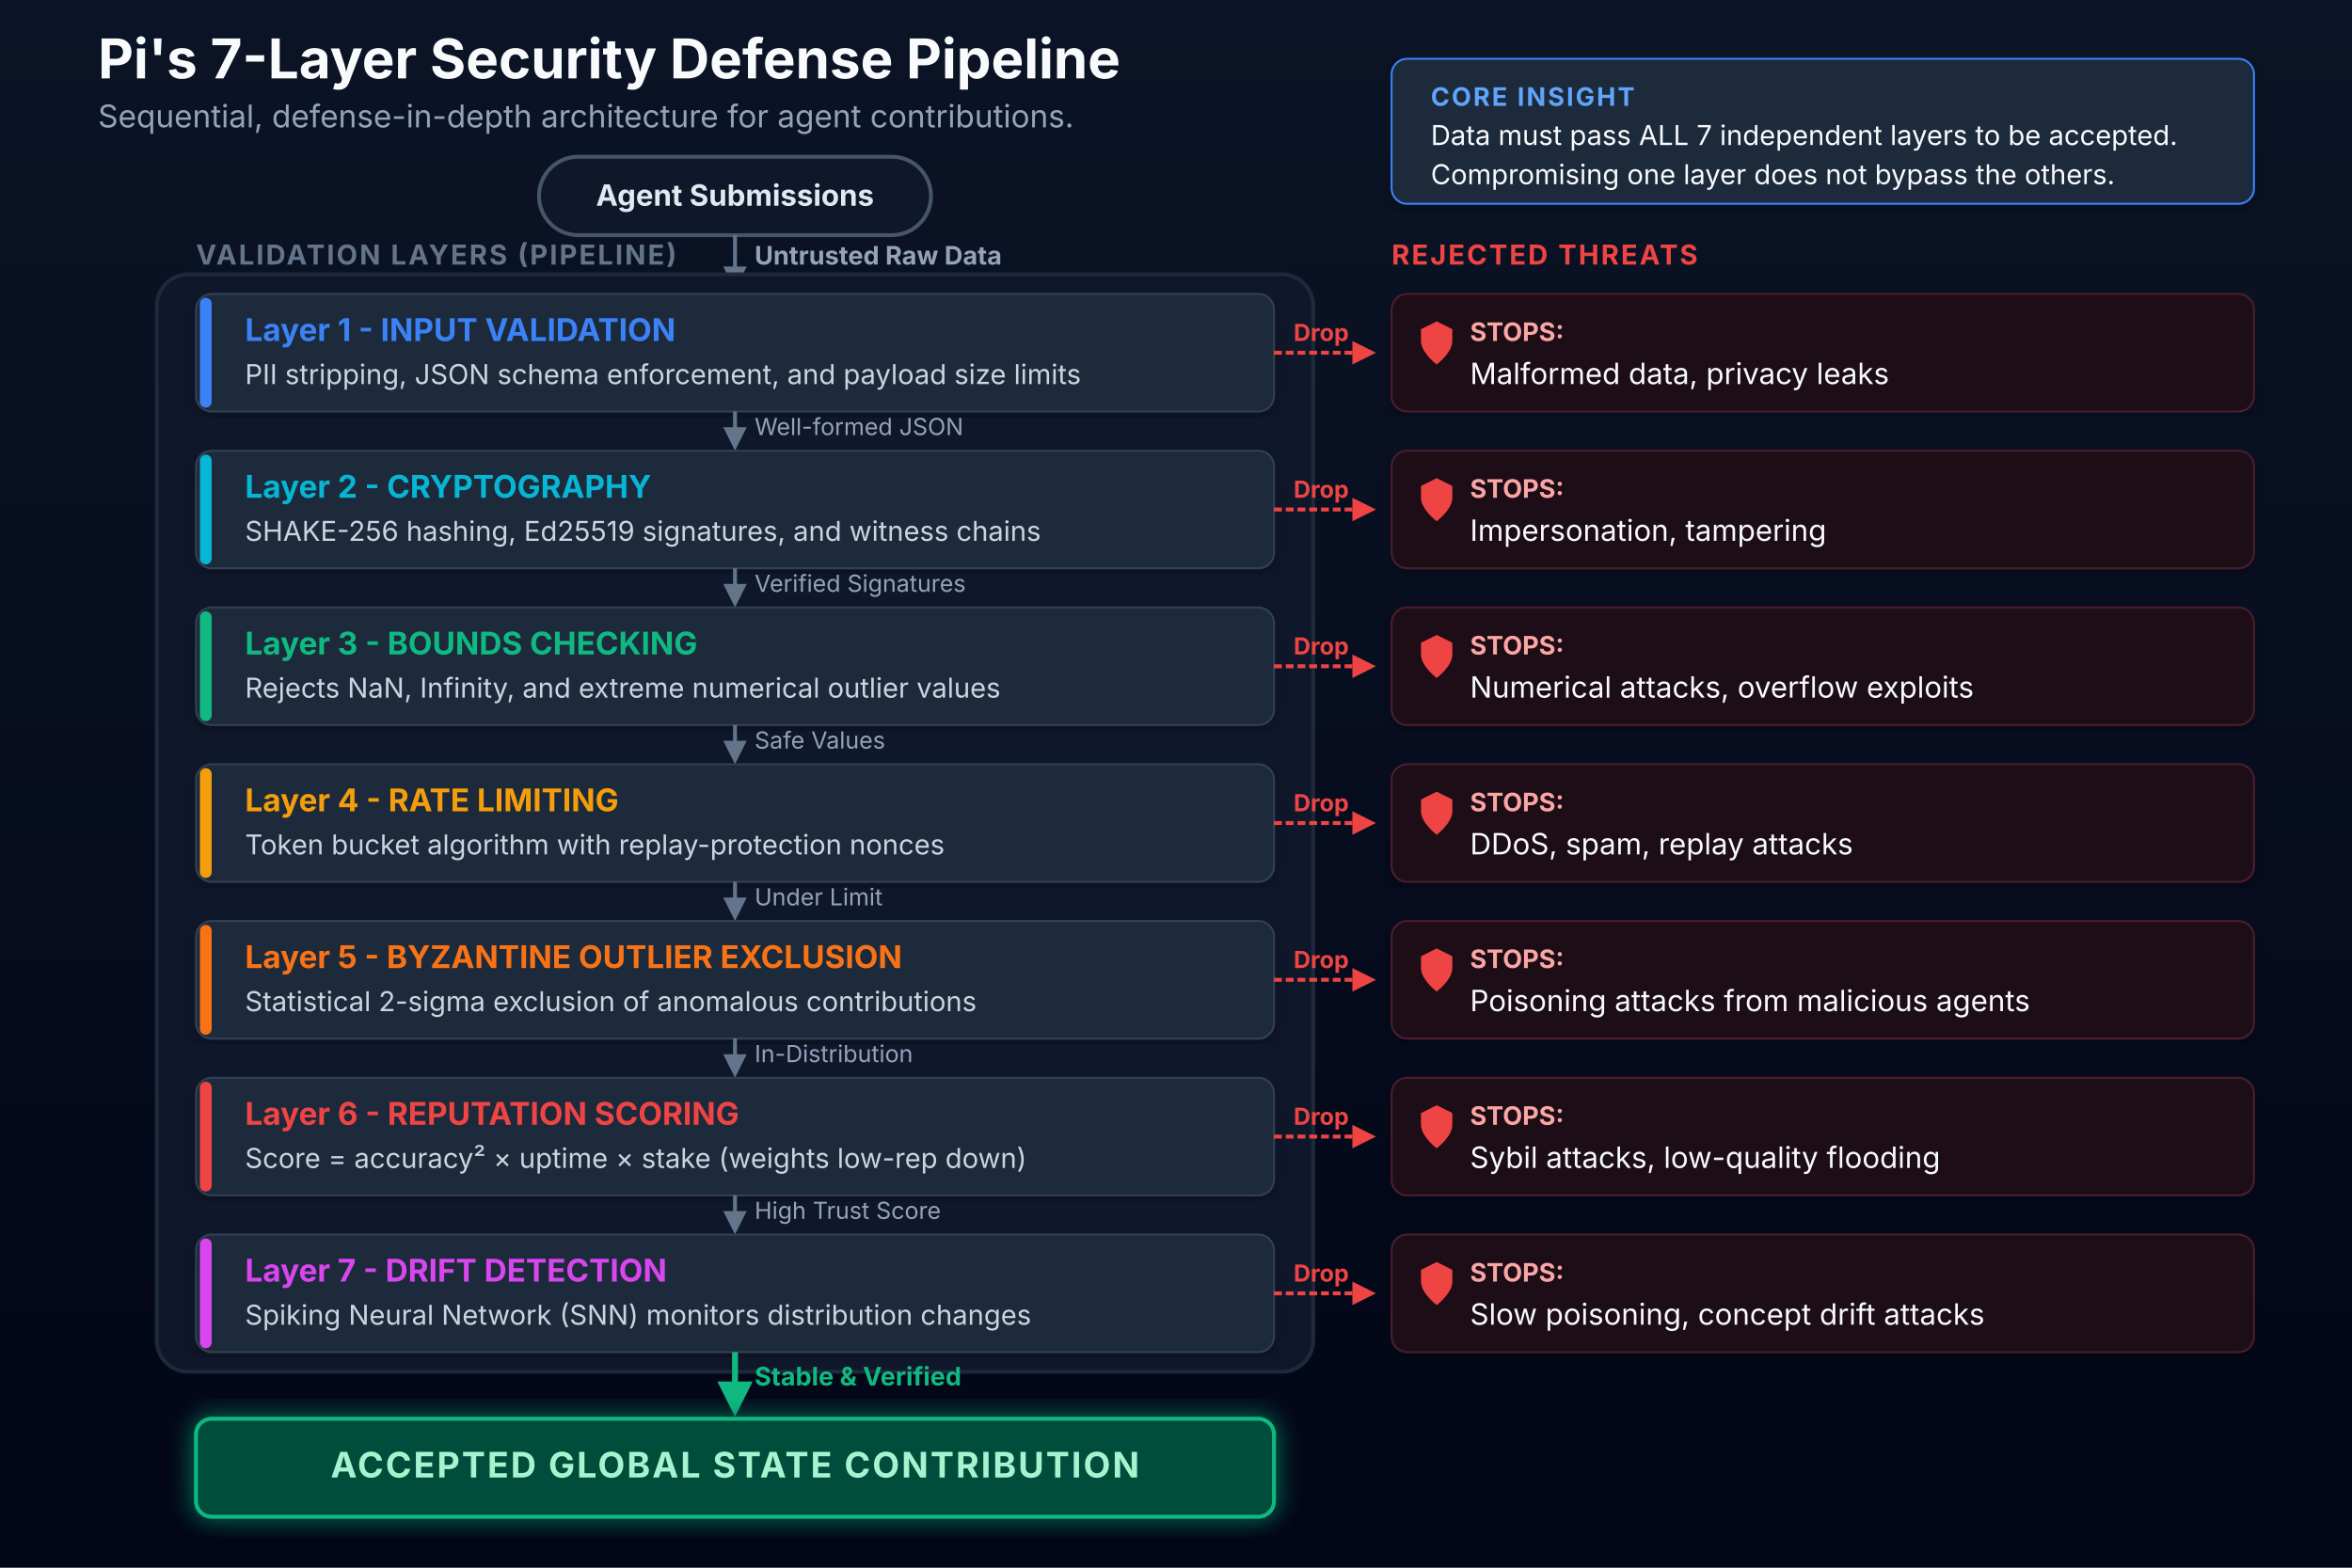
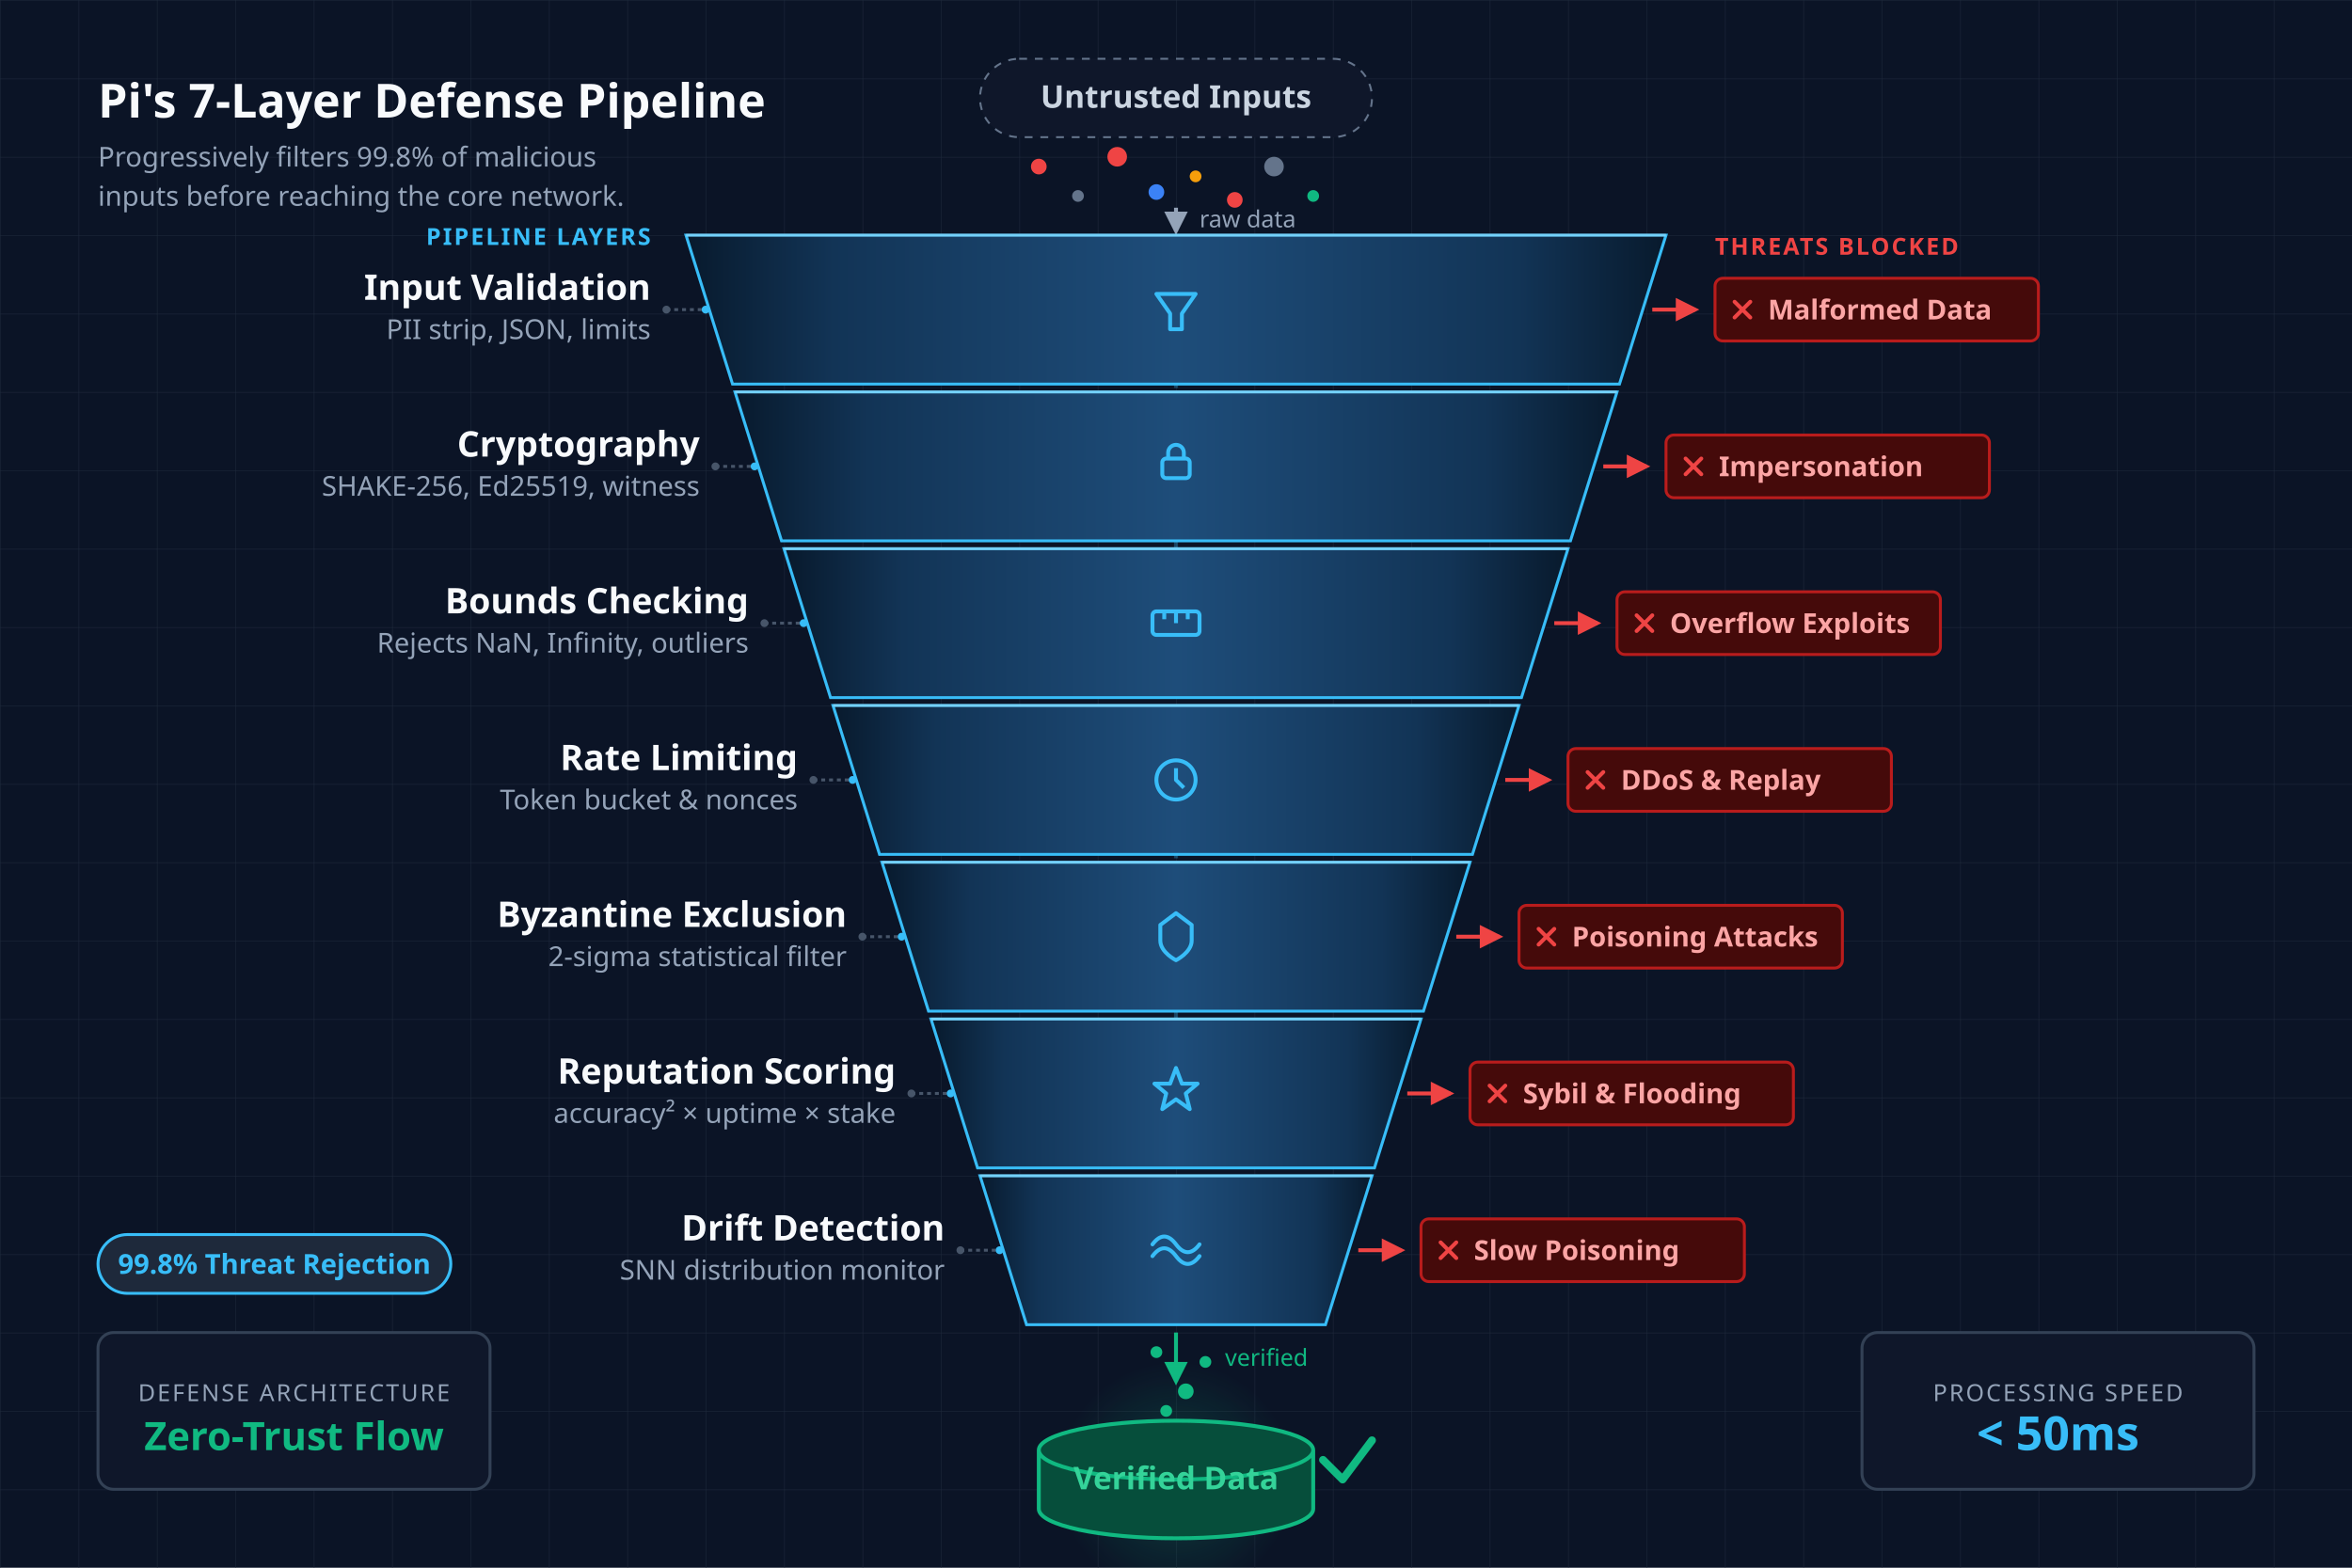
- <svg xmlns="http://www.w3.org/2000/svg" viewBox="0 0 1200 800" width="1200" height="800" font-family="system-ui, -apple-system, sans-serif">
+ <svg xmlns="http://www.w3.org/2000/svg" viewBox="0 0 1200 800" width="1200" height="800">
  <defs>
-     <linearGradient id="bg-grad" x1="0%" y1="0%" x2="0%" y2="100%">
-       <stop offset="0%" stop-color="#0B1426" />
-       <stop offset="100%" stop-color="#020617" />
+     <pattern id="grid" width="40" height="40" patternUnits="userSpaceOnUse">
+       <path d="M 40 0 L 0 0 0 40" fill="none" stroke="#1E293B" stroke-width="0.5" />
+     </pattern>
+     <linearGradient id="funnelGrad" x1="0%" y1="0%" x2="100%" y2="0%">
+       <stop offset="0%" stop-color="#081A2D" />
+       <stop offset="15%" stop-color="#123456" />
+       <stop offset="50%" stop-color="#1E4D7A" />
+       <stop offset="85%" stop-color="#123456" />
+       <stop offset="100%" stop-color="#081A2D" />
    </linearGradient>
-     <filter id="shadow" x="-5%" y="-5%" width="110%" height="110%">
-       <feDropShadow dx="0" dy="4" stdDeviation="4" flood-opacity="0.25" flood-color="#000000" />
-     </filter>
-     <filter id="glow" x="-20%" y="-20%" width="140%" height="140%">
-       <feGaussianBlur stdDeviation="6" result="blur" />
-       <feComposite in="SourceGraphic" in2="blur" operator="over" />
-     </filter>
-     <marker id="arrow-down-gray" viewBox="0 0 10 10" refX="5" refY="5" markerWidth="6" markerHeight="6" orient="auto-start-reverse">
-       <path d="M 0 0 L 10 5 L 0 10 z" fill="#64748B" />
+     <radialGradient id="greenGlow" cx="50%" cy="50%" r="50%">
+       <stop offset="0%" stop-color="#10B981" stop-opacity="0.25" />
+       <stop offset="100%" stop-color="#10B981" stop-opacity="0" />
+     </radialGradient>
+     <marker id="red-arrow" markerWidth="6" markerHeight="6" refX="5" refY="3" orient="auto">
+       <polygon points="0,0 6,3 0,6" fill="#EF4444" />
    </marker>
-     <marker id="arrow-down-green" viewBox="0 0 10 10" refX="5" refY="5" markerWidth="6" markerHeight="6" orient="auto-start-reverse">
-       <path d="M 0 0 L 10 5 L 0 10 z" fill="#10B981" />
+     <marker id="green-arrow" markerWidth="6" markerHeight="6" refX="5" refY="3" orient="auto">
+       <polygon points="0,0 6,3 0,6" fill="#10B981" />
    </marker>
-     <marker id="arrow-right-red" viewBox="0 0 10 10" refX="5" refY="5" markerWidth="6" markerHeight="6" orient="auto-start-reverse">
-       <path d="M 0 0 L 10 5 L 0 10 z" fill="#EF4444" />
+     <marker id="gray-arrow" markerWidth="6" markerHeight="6" refX="5" refY="3" orient="auto">
+       <polygon points="0,0 6,3 0,6" fill="#94A3B8" />
    </marker>
  </defs>
-   <rect width="1200" height="800" fill="url(#bg-grad)" />
-   <text x="50" y="40" font-size="28" font-weight="bold" fill="#F8FAFC">Pi's 7-Layer Security Defense Pipeline</text>
-   <text x="50" y="65" font-size="16" fill="#94A3B8">Sequential, defense-in-depth architecture for agent contributions.</text>
-   <rect x="710" y="30" width="440" height="74" rx="8" fill="#1E293B" stroke="#3B82F6" stroke-width="1" filter="url(#shadow)" />
-   <text x="730" y="54" font-size="13" font-weight="bold" fill="#60A5FA" letter-spacing="1">CORE INSIGHT</text>
-   <text x="730" y="74" font-size="14" fill="#F8FAFC">Data must pass ALL 7 independent layers to be accepted.</text>
-   <text x="730" y="94" font-size="14" fill="#F8FAFC">Compromising one layer does not bypass the others.</text>
-   <text x="100" y="135" font-size="14" font-weight="bold" fill="#64748B" letter-spacing="1">VALIDATION LAYERS (PIPELINE)</text>
-   <text x="710" y="135" font-size="14" font-weight="bold" fill="#EF4444" letter-spacing="1">REJECTED THREATS</text>
-   <rect x="275" y="80" width="200" height="40" rx="20" fill="#0F172A" stroke="#475569" stroke-width="2" />
-   <text x="375" y="105" font-size="15" font-weight="bold" fill="#E2E8F0" text-anchor="middle">Agent Submissions</text>
-   <path d="M 375 120 L 375 142" stroke="#64748B" stroke-width="2" marker-end="url(#arrow-down-gray)" />
-   <text x="385" y="135" font-size="13" font-weight="bold" fill="#94A3B8">Untrusted Raw Data</text>
-   <rect x="80" y="140" width="590" height="560" rx="16" fill="#0F172A" stroke="#1E293B" stroke-width="2" />
-   <rect x="100" y="150" width="550" height="60" rx="8" fill="#1E293B" stroke="#334155" stroke-width="1" filter="url(#shadow)" />
-   <rect x="102" y="152" width="6" height="56" rx="3" fill="#3B82F6" />
-   <text x="125" y="174" font-size="16" font-weight="bold" fill="#3B82F6">Layer 1 - INPUT VALIDATION</text>
-   <text x="125" y="196" font-size="14" fill="#CBD5E1">PII stripping, JSON schema enforcement, and payload size limits</text>
-   <path d="M 650 180 L 696 180" stroke="#EF4444" stroke-width="2" stroke-dasharray="4 2" marker-end="url(#arrow-right-red)" />
-   <text x="660" y="174" font-size="12" font-weight="bold" fill="#EF4444">Drop</text>
-   <path d="M 375 210 L 375 224" stroke="#64748B" stroke-width="2" marker-end="url(#arrow-down-gray)" />
-   <text x="385" y="222" font-size="12" fill="#94A3B8">Well-formed JSON</text>
-   <rect x="710" y="150" width="440" height="60" rx="8" fill="#1A1118" stroke="#4C1D2F" stroke-width="1" filter="url(#shadow)" />
-   <path d="M 725 168 l 8 -4 l 8 4 v 6 c 0 6 -8 12 -8 12 c 0 0 -8 -6 -8 -12 z" fill="#EF4444" />
-   <text x="750" y="174" font-size="13" font-weight="bold" fill="#FCA5A5">STOPS:</text>
-   <text x="750" y="196" font-size="15" fill="#F8FAFC">Malformed data, privacy leaks</text>
-   <rect x="100" y="230" width="550" height="60" rx="8" fill="#1E293B" stroke="#334155" stroke-width="1" filter="url(#shadow)" />
-   <rect x="102" y="232" width="6" height="56" rx="3" fill="#06B6D4" />
-   <text x="125" y="254" font-size="16" font-weight="bold" fill="#06B6D4">Layer 2 - CRYPTOGRAPHY</text>
-   <text x="125" y="276" font-size="14" fill="#CBD5E1">SHAKE-256 hashing, Ed25519 signatures, and witness chains</text>
-   <path d="M 650 260 L 696 260" stroke="#EF4444" stroke-width="2" stroke-dasharray="4 2" marker-end="url(#arrow-right-red)" />
-   <text x="660" y="254" font-size="12" font-weight="bold" fill="#EF4444">Drop</text>
-   <path d="M 375 290 L 375 304" stroke="#64748B" stroke-width="2" marker-end="url(#arrow-down-gray)" />
-   <text x="385" y="302" font-size="12" fill="#94A3B8">Verified Signatures</text>
-   <rect x="710" y="230" width="440" height="60" rx="8" fill="#1A1118" stroke="#4C1D2F" stroke-width="1" filter="url(#shadow)" />
-   <path d="M 725 248 l 8 -4 l 8 4 v 6 c 0 6 -8 12 -8 12 c 0 0 -8 -6 -8 -12 z" fill="#EF4444" />
-   <text x="750" y="254" font-size="13" font-weight="bold" fill="#FCA5A5">STOPS:</text>
-   <text x="750" y="276" font-size="15" fill="#F8FAFC">Impersonation, tampering</text>
-   <rect x="100" y="310" width="550" height="60" rx="8" fill="#1E293B" stroke="#334155" stroke-width="1" filter="url(#shadow)" />
-   <rect x="102" y="312" width="6" height="56" rx="3" fill="#10B981" />
-   <text x="125" y="334" font-size="16" font-weight="bold" fill="#10B981">Layer 3 - BOUNDS CHECKING</text>
-   <text x="125" y="356" font-size="14" fill="#CBD5E1">Rejects NaN, Infinity, and extreme numerical outlier values</text>
-   <path d="M 650 340 L 696 340" stroke="#EF4444" stroke-width="2" stroke-dasharray="4 2" marker-end="url(#arrow-right-red)" />
-   <text x="660" y="334" font-size="12" font-weight="bold" fill="#EF4444">Drop</text>
-   <path d="M 375 370 L 375 384" stroke="#64748B" stroke-width="2" marker-end="url(#arrow-down-gray)" />
-   <text x="385" y="382" font-size="12" fill="#94A3B8">Safe Values</text>
-   <rect x="710" y="310" width="440" height="60" rx="8" fill="#1A1118" stroke="#4C1D2F" stroke-width="1" filter="url(#shadow)" />
-   <path d="M 725 328 l 8 -4 l 8 4 v 6 c 0 6 -8 12 -8 12 c 0 0 -8 -6 -8 -12 z" fill="#EF4444" />
-   <text x="750" y="334" font-size="13" font-weight="bold" fill="#FCA5A5">STOPS:</text>
-   <text x="750" y="356" font-size="15" fill="#F8FAFC">Numerical attacks, overflow exploits</text>
-   <rect x="100" y="390" width="550" height="60" rx="8" fill="#1E293B" stroke="#334155" stroke-width="1" filter="url(#shadow)" />
-   <rect x="102" y="392" width="6" height="56" rx="3" fill="#F59E0B" />
-   <text x="125" y="414" font-size="16" font-weight="bold" fill="#F59E0B">Layer 4 - RATE LIMITING</text>
-   <text x="125" y="436" font-size="14" fill="#CBD5E1">Token bucket algorithm with replay-protection nonces</text>
-   <path d="M 650 420 L 696 420" stroke="#EF4444" stroke-width="2" stroke-dasharray="4 2" marker-end="url(#arrow-right-red)" />
-   <text x="660" y="414" font-size="12" font-weight="bold" fill="#EF4444">Drop</text>
-   <path d="M 375 450 L 375 464" stroke="#64748B" stroke-width="2" marker-end="url(#arrow-down-gray)" />
-   <text x="385" y="462" font-size="12" fill="#94A3B8">Under Limit</text>
-   <rect x="710" y="390" width="440" height="60" rx="8" fill="#1A1118" stroke="#4C1D2F" stroke-width="1" filter="url(#shadow)" />
-   <path d="M 725 408 l 8 -4 l 8 4 v 6 c 0 6 -8 12 -8 12 c 0 0 -8 -6 -8 -12 z" fill="#EF4444" />
-   <text x="750" y="414" font-size="13" font-weight="bold" fill="#FCA5A5">STOPS:</text>
-   <text x="750" y="436" font-size="15" fill="#F8FAFC">DDoS, spam, replay attacks</text>
-   <rect x="100" y="470" width="550" height="60" rx="8" fill="#1E293B" stroke="#334155" stroke-width="1" filter="url(#shadow)" />
-   <rect x="102" y="472" width="6" height="56" rx="3" fill="#F97316" />
-   <text x="125" y="494" font-size="16" font-weight="bold" fill="#F97316">Layer 5 - BYZANTINE OUTLIER EXCLUSION</text>
-   <text x="125" y="516" font-size="14" fill="#CBD5E1">Statistical 2-sigma exclusion of anomalous contributions</text>
-   <path d="M 650 500 L 696 500" stroke="#EF4444" stroke-width="2" stroke-dasharray="4 2" marker-end="url(#arrow-right-red)" />
-   <text x="660" y="494" font-size="12" font-weight="bold" fill="#EF4444">Drop</text>
-   <path d="M 375 530 L 375 544" stroke="#64748B" stroke-width="2" marker-end="url(#arrow-down-gray)" />
-   <text x="385" y="542" font-size="12" fill="#94A3B8">In-Distribution</text>
-   <rect x="710" y="470" width="440" height="60" rx="8" fill="#1A1118" stroke="#4C1D2F" stroke-width="1" filter="url(#shadow)" />
-   <path d="M 725 488 l 8 -4 l 8 4 v 6 c 0 6 -8 12 -8 12 c 0 0 -8 -6 -8 -12 z" fill="#EF4444" />
-   <text x="750" y="494" font-size="13" font-weight="bold" fill="#FCA5A5">STOPS:</text>
-   <text x="750" y="516" font-size="15" fill="#F8FAFC">Poisoning attacks from malicious agents</text>
-   <rect x="100" y="550" width="550" height="60" rx="8" fill="#1E293B" stroke="#334155" stroke-width="1" filter="url(#shadow)" />
-   <rect x="102" y="552" width="6" height="56" rx="3" fill="#EF4444" />
-   <text x="125" y="574" font-size="16" font-weight="bold" fill="#EF4444">Layer 6 - REPUTATION SCORING</text>
-   <text x="125" y="596" font-size="14" fill="#CBD5E1">Score = accuracy² × uptime × stake (weights low-rep down)</text>
-   <path d="M 650 580 L 696 580" stroke="#EF4444" stroke-width="2" stroke-dasharray="4 2" marker-end="url(#arrow-right-red)" />
-   <text x="660" y="574" font-size="12" font-weight="bold" fill="#EF4444">Drop</text>
-   <path d="M 375 610 L 375 624" stroke="#64748B" stroke-width="2" marker-end="url(#arrow-down-gray)" />
-   <text x="385" y="622" font-size="12" fill="#94A3B8">High Trust Score</text>
-   <rect x="710" y="550" width="440" height="60" rx="8" fill="#1A1118" stroke="#4C1D2F" stroke-width="1" filter="url(#shadow)" />
-   <path d="M 725 568 l 8 -4 l 8 4 v 6 c 0 6 -8 12 -8 12 c 0 0 -8 -6 -8 -12 z" fill="#EF4444" />
-   <text x="750" y="574" font-size="13" font-weight="bold" fill="#FCA5A5">STOPS:</text>
-   <text x="750" y="596" font-size="15" fill="#F8FAFC">Sybil attacks, low-quality flooding</text>
-   <rect x="100" y="630" width="550" height="60" rx="8" fill="#1E293B" stroke="#334155" stroke-width="1" filter="url(#shadow)" />
-   <rect x="102" y="632" width="6" height="56" rx="3" fill="#D946EF" />
-   <text x="125" y="654" font-size="16" font-weight="bold" fill="#D946EF">Layer 7 - DRIFT DETECTION</text>
-   <text x="125" y="676" font-size="14" fill="#CBD5E1">Spiking Neural Network (SNN) monitors distribution changes</text>
-   <path d="M 650 660 L 696 660" stroke="#EF4444" stroke-width="2" stroke-dasharray="4 2" marker-end="url(#arrow-right-red)" />
-   <text x="660" y="654" font-size="12" font-weight="bold" fill="#EF4444">Drop</text>
-   <path d="M 375 690 L 375 714" stroke="#10B981" stroke-width="3" marker-end="url(#arrow-down-green)" />
-   <text x="385" y="707" font-size="13" font-weight="bold" fill="#10B981">Stable &amp; Verified</text>
-   <rect x="710" y="630" width="440" height="60" rx="8" fill="#1A1118" stroke="#4C1D2F" stroke-width="1" filter="url(#shadow)" />
-   <path d="M 725 648 l 8 -4 l 8 4 v 6 c 0 6 -8 12 -8 12 c 0 0 -8 -6 -8 -12 z" fill="#EF4444" />
-   <text x="750" y="654" font-size="13" font-weight="bold" fill="#FCA5A5">STOPS:</text>
-   <text x="750" y="676" font-size="15" fill="#F8FAFC">Slow poisoning, concept drift attacks</text>
-   <rect x="100" y="724" width="550" height="50" rx="8" fill="#064E3B" stroke="#10B981" stroke-width="2" filter="url(#glow)" />
-   <text x="375" y="754" font-size="18" font-weight="bold" fill="#A7F3D0" text-anchor="middle" letter-spacing="1">ACCEPTED GLOBAL STATE CONTRIBUTION</text>
+   <rect width="100%" height="100%" fill="#0B1426" />
+   <rect width="100%" height="100%" fill="url(#grid)" />
+   <text x="50" y="60" fill="#F8FAFC" font-size="24" font-weight="bold" font-family="system-ui, sans-serif">Pi's 7-Layer Defense Pipeline</text>
+   <text x="50" y="85" fill="#94A3B8" font-size="14" font-family="system-ui, sans-serif">Progressively filters 99.8% of malicious</text>
+   <text x="50" y="105" fill="#94A3B8" font-size="14" font-family="system-ui, sans-serif">inputs before reaching the core network.</text>
+   <text x="332" y="125" fill="#38BDF8" font-size="12" font-weight="bold" letter-spacing="1" text-anchor="end" font-family="system-ui, sans-serif">PIPELINE LAYERS</text>
+   <text x="875" y="130" fill="#EF4444" font-size="12" font-weight="bold" letter-spacing="1" font-family="system-ui, sans-serif">THREATS BLOCKED</text>
+   <rect x="500" y="30" width="200" height="40" rx="20" fill="#0F172A" stroke="#64748B" stroke-dasharray="4 4" />
+   <text x="600" y="55" fill="#CBD5E1" font-size="16" font-weight="bold" text-anchor="middle" font-family="system-ui, sans-serif">Untrusted Inputs</text>
+   <circle cx="530" cy="85" r="4" fill="#EF4444" />
+   <circle cx="550" cy="100" r="3" fill="#64748B" />
+   <circle cx="570" cy="80" r="5" fill="#EF4444" />
+   <circle cx="590" cy="98" r="4" fill="#3B82F6" />
+   <circle cx="610" cy="90" r="3" fill="#F59E0B" />
+   <circle cx="630" cy="102" r="4" fill="#EF4444" />
+   <circle cx="650" cy="85" r="5" fill="#64748B" />
+   <circle cx="670" cy="100" r="3" fill="#10B981" />
+   <line x1="600" y1="106" x2="600" y2="118" stroke="#94A3B8" stroke-width="2" marker-end="url(#gray-arrow)" />
+   <text x="612" y="116" fill="#94A3B8" font-size="12" font-family="system-ui, sans-serif">raw data</text>
+   <line x1="600" y1="120" x2="600" y2="676" stroke="#38BDF8" stroke-width="2" stroke-dasharray="6 6" opacity="0.3" />
+   <path d="M350,120 L850,120 L826.25,196 L373.75,196 Z" fill="url(#funnelGrad)" stroke="#38BDF8" stroke-width="1.5" />
+   <line x1="350" y1="120" x2="850" y2="120" stroke="#FFFFFF" stroke-opacity="0.3" stroke-width="1.5" />
+   <path d="M375,200 L825,200 L801.25,276 L398.75,276 Z" fill="url(#funnelGrad)" stroke="#38BDF8" stroke-width="1.5" />
+   <line x1="375" y1="200" x2="825" y2="200" stroke="#FFFFFF" stroke-opacity="0.3" stroke-width="1.5" />
+   <path d="M400,280 L800,280 L776.25,356 L423.75,356 Z" fill="url(#funnelGrad)" stroke="#38BDF8" stroke-width="1.5" />
+   <line x1="400" y1="280" x2="800" y2="280" stroke="#FFFFFF" stroke-opacity="0.3" stroke-width="1.5" />
+   <path d="M425,360 L775,360 L751.25,436 L448.75,436 Z" fill="url(#funnelGrad)" stroke="#38BDF8" stroke-width="1.5" />
+   <line x1="425" y1="360" x2="775" y2="360" stroke="#FFFFFF" stroke-opacity="0.3" stroke-width="1.5" />
+   <path d="M450,440 L750,440 L726.25,516 L473.75,516 Z" fill="url(#funnelGrad)" stroke="#38BDF8" stroke-width="1.5" />
+   <line x1="450" y1="440" x2="750" y2="440" stroke="#FFFFFF" stroke-opacity="0.3" stroke-width="1.5" />
+   <path d="M475,520 L725,520 L701.25,596 L498.75,596 Z" fill="url(#funnelGrad)" stroke="#38BDF8" stroke-width="1.5" />
+   <line x1="475" y1="520" x2="725" y2="520" stroke="#FFFFFF" stroke-opacity="0.3" stroke-width="1.5" />
+   <path d="M500,600 L700,600 L676.25,676 L523.75,676 Z" fill="url(#funnelGrad)" stroke="#38BDF8" stroke-width="1.5" />
+   <line x1="500" y1="600" x2="700" y2="600" stroke="#FFFFFF" stroke-opacity="0.3" stroke-width="1.5" />
+   <polygon points="590,150 610,150 603,160 603,168 597,168 597,160" fill="none" stroke="#38BDF8" stroke-width="2" stroke-linejoin="round" />
+   <rect x="593" y="234" width="14" height="10" rx="2" fill="none" stroke="#38BDF8" stroke-width="2" />
+   <path d="M596,234 v-3 a4,4 0 0,1 8,0 v3" fill="none" stroke="#38BDF8" stroke-width="2" />
+   <rect x="588" y="312" width="24" height="12" rx="2" fill="none" stroke="#38BDF8" stroke-width="2" />
+   <line x1="594" y1="312" x2="594" y2="316" stroke="#38BDF8" stroke-width="2" />
+   <line x1="600" y1="312" x2="600" y2="318" stroke="#38BDF8" stroke-width="2" />
+   <line x1="606" y1="312" x2="606" y2="316" stroke="#38BDF8" stroke-width="2" />
+   <circle cx="600" cy="398" r="10" fill="none" stroke="#38BDF8" stroke-width="2" />
+   <polyline points="600,392 600,398 604,402" fill="none" stroke="#38BDF8" stroke-width="2" stroke-linejoin="round" />
+   <path d="M592,472 L600,466 L608,472 L608,480 C608,486 600,490 600,490 C600,490 592,486 592,480 Z" fill="none" stroke="#38BDF8" stroke-width="2" stroke-linejoin="round" />
+   <path d="M 600 545 L 603 553 L 611 553 L 605 558 L 607 566 L 600 561 L 593 566 L 595 558 L 589 553 L 597 553 Z" fill="none" stroke="#38BDF8" stroke-width="2" stroke-linejoin="round" />
+   <path d="M588,635 Q594,627 600,635 T612,635 M588,641 Q594,633 600,641 T612,641" fill="none" stroke="#38BDF8" stroke-width="2" stroke-linecap="round" />
+   <g stroke="#475569" stroke-width="1.5" stroke-dasharray="2 2">
+     <line x1="340" y1="158" x2="360" y2="158" />
+     <line x1="365" y1="238" x2="385" y2="238" />
+     <line x1="390" y1="318" x2="410" y2="318" />
+     <line x1="415" y1="398" x2="435" y2="398" />
+     <line x1="440" y1="478" x2="460" y2="478" />
+     <line x1="465" y1="558" x2="485" y2="558" />
+     <line x1="490" y1="638" x2="510" y2="638" />
+   </g>
+   <g fill="#475569">
+     <circle cx="340" cy="158" r="2" />
+     <circle cx="365" cy="238" r="2" />
+     <circle cx="390" cy="318" r="2" />
+     <circle cx="415" cy="398" r="2" />
+     <circle cx="440" cy="478" r="2" />
+     <circle cx="465" cy="558" r="2" />
+     <circle cx="490" cy="638" r="2" />
+   </g>
+   <g fill="#38BDF8">
+     <circle cx="360" cy="158" r="2" />
+     <circle cx="385" cy="238" r="2" />
+     <circle cx="410" cy="318" r="2" />
+     <circle cx="435" cy="398" r="2" />
+     <circle cx="460" cy="478" r="2" />
+     <circle cx="485" cy="558" r="2" />
+     <circle cx="510" cy="638" r="2" />
+   </g>
+   <g text-anchor="end" font-family="system-ui, sans-serif">
+     <text x="332" y="153" fill="#F8FAFC" font-size="18" font-weight="bold">Input Validation</text>
+     <text x="332" y="173" fill="#94A3B8" font-size="14">PII strip, JSON, limits</text>
+     <text x="357" y="233" fill="#F8FAFC" font-size="18" font-weight="bold">Cryptography</text>
+     <text x="357" y="253" fill="#94A3B8" font-size="14">SHAKE-256, Ed25519, witness</text>
+     <text x="382" y="313" fill="#F8FAFC" font-size="18" font-weight="bold">Bounds Checking</text>
+     <text x="382" y="333" fill="#94A3B8" font-size="14">Rejects NaN, Infinity, outliers</text>
+     <text x="407" y="393" fill="#F8FAFC" font-size="18" font-weight="bold">Rate Limiting</text>
+     <text x="407" y="413" fill="#94A3B8" font-size="14">Token bucket &amp; nonces</text>
+     <text x="432" y="473" fill="#F8FAFC" font-size="18" font-weight="bold">Byzantine Exclusion</text>
+     <text x="432" y="493" fill="#94A3B8" font-size="14">2-sigma statistical filter</text>
+     <text x="457" y="553" fill="#F8FAFC" font-size="18" font-weight="bold">Reputation Scoring</text>
+     <text x="457" y="573" fill="#94A3B8" font-size="14">accuracy² × uptime × stake</text>
+     <text x="482" y="633" fill="#F8FAFC" font-size="18" font-weight="bold">Drift Detection</text>
+     <text x="482" y="653" fill="#94A3B8" font-size="14">SNN distribution monitor</text>
+   </g>
+   <g stroke="#EF4444" stroke-width="2" marker-end="url(#red-arrow)">
+     <line x1="843" y1="158" x2="865" y2="158" />
+     <line x1="818" y1="238" x2="840" y2="238" />
+     <line x1="793" y1="318" x2="815" y2="318" />
+     <line x1="768" y1="398" x2="790" y2="398" />
+     <line x1="743" y1="478" x2="765" y2="478" />
+     <line x1="718" y1="558" x2="740" y2="558" />
+     <line x1="693" y1="638" x2="715" y2="638" />
+   </g>
+   <g fill="#450A0A" stroke="#B91C1C" stroke-width="1.5">
+     <rect x="875" y="142" width="165" height="32" rx="4" />
+     <rect x="850" y="222" width="165" height="32" rx="4" />
+     <rect x="825" y="302" width="165" height="32" rx="4" />
+     <rect x="800" y="382" width="165" height="32" rx="4" />
+     <rect x="775" y="462" width="165" height="32" rx="4" />
+     <rect x="750" y="542" width="165" height="32" rx="4" />
+     <rect x="725" y="622" width="165" height="32" rx="4" />
+   </g>
+   <g stroke="#EF4444" stroke-width="2" stroke-linecap="round">
+     <path d="M 885 154 L 893 162 M 885 162 L 893 154" />
+     <path d="M 860 234 L 868 242 M 860 242 L 868 234" />
+     <path d="M 835 314 L 843 322 M 835 322 L 843 314" />
+     <path d="M 810 394 L 818 402 M 810 402 L 818 394" />
+     <path d="M 785 474 L 793 482 M 785 482 L 793 474" />
+     <path d="M 760 554 L 768 562 M 760 562 L 768 554" />
+     <path d="M 735 634 L 743 642 M 735 642 L 743 634" />
+   </g>
+   <g fill="#FCA5A5" font-size="14" font-weight="bold" font-family="system-ui, sans-serif">
+     <text x="902" y="163">Malformed Data</text>
+     <text x="877" y="243">Impersonation</text>
+     <text x="852" y="323">Overflow Exploits</text>
+     <text x="827" y="403">DDoS &amp; Replay</text>
+     <text x="802" y="483">Poisoning Attacks</text>
+     <text x="777" y="563">Sybil &amp; Flooding</text>
+     <text x="752" y="643">Slow Poisoning</text>
+   </g>
+   <line x1="600" y1="680" x2="600" y2="705" stroke="#10B981" stroke-width="2" marker-end="url(#green-arrow)" />
+   <text x="625" y="697" fill="#10B981" font-size="12" font-family="system-ui, sans-serif">verified</text>
+   <circle cx="590" cy="690" r="3" fill="#10B981" />
+   <circle cx="605" cy="710" r="4" fill="#10B981" />
+   <circle cx="615" cy="695" r="3" fill="#10B981" />
+   <circle cx="595" cy="720" r="3" fill="#10B981" />
+   <circle cx="600" cy="755" r="60" fill="url(#greenGlow)" />
+   <path d="M530,740 v30 a70,15 0 0,0 140,0 v-30 m-140,0 a70,15 0 0,0 140,0 a70,15 0 0,0 -140,0" fill="#064E3B" stroke="#10B981" stroke-width="2" />
+   <text x="600" y="760" fill="#34D399" font-size="16" font-weight="bold" text-anchor="middle" font-family="system-ui, sans-serif">Verified Data</text>
+   <path d="M 675 745 L 685 755 L 700 735" stroke="#10B981" stroke-width="4" fill="none" stroke-linecap="round" stroke-linejoin="round" />
+   <rect x="50" y="630" width="180" height="30" rx="15" fill="#1E293B" stroke="#38BDF8" stroke-width="1.5" />
+   <text x="140" y="650" fill="#38BDF8" font-size="14" font-weight="bold" font-family="system-ui, sans-serif" text-anchor="middle">99.8% Threat Rejection</text>
+   <rect x="50" y="680" width="200" height="80" rx="8" fill="#0F172A" stroke="#334155" stroke-width="1.5" />
+   <text x="150" y="715" fill="#94A3B8" font-size="12" text-anchor="middle" font-family="system-ui, sans-serif" letter-spacing="1">DEFENSE ARCHITECTURE</text>
+   <text x="150" y="740" fill="#10B981" font-size="20" font-weight="bold" text-anchor="middle" font-family="system-ui, sans-serif">Zero-Trust Flow</text>
+   <rect x="950" y="680" width="200" height="80" rx="8" fill="#0F172A" stroke="#334155" stroke-width="1.5" />
+   <text x="1050" y="715" fill="#94A3B8" font-size="12" text-anchor="middle" font-family="system-ui, sans-serif" letter-spacing="1">PROCESSING SPEED</text>
+   <text x="1050" y="740" fill="#38BDF8" font-size="24" font-weight="bold" text-anchor="middle" font-family="system-ui, sans-serif">&lt; 50ms</text>
</svg>
